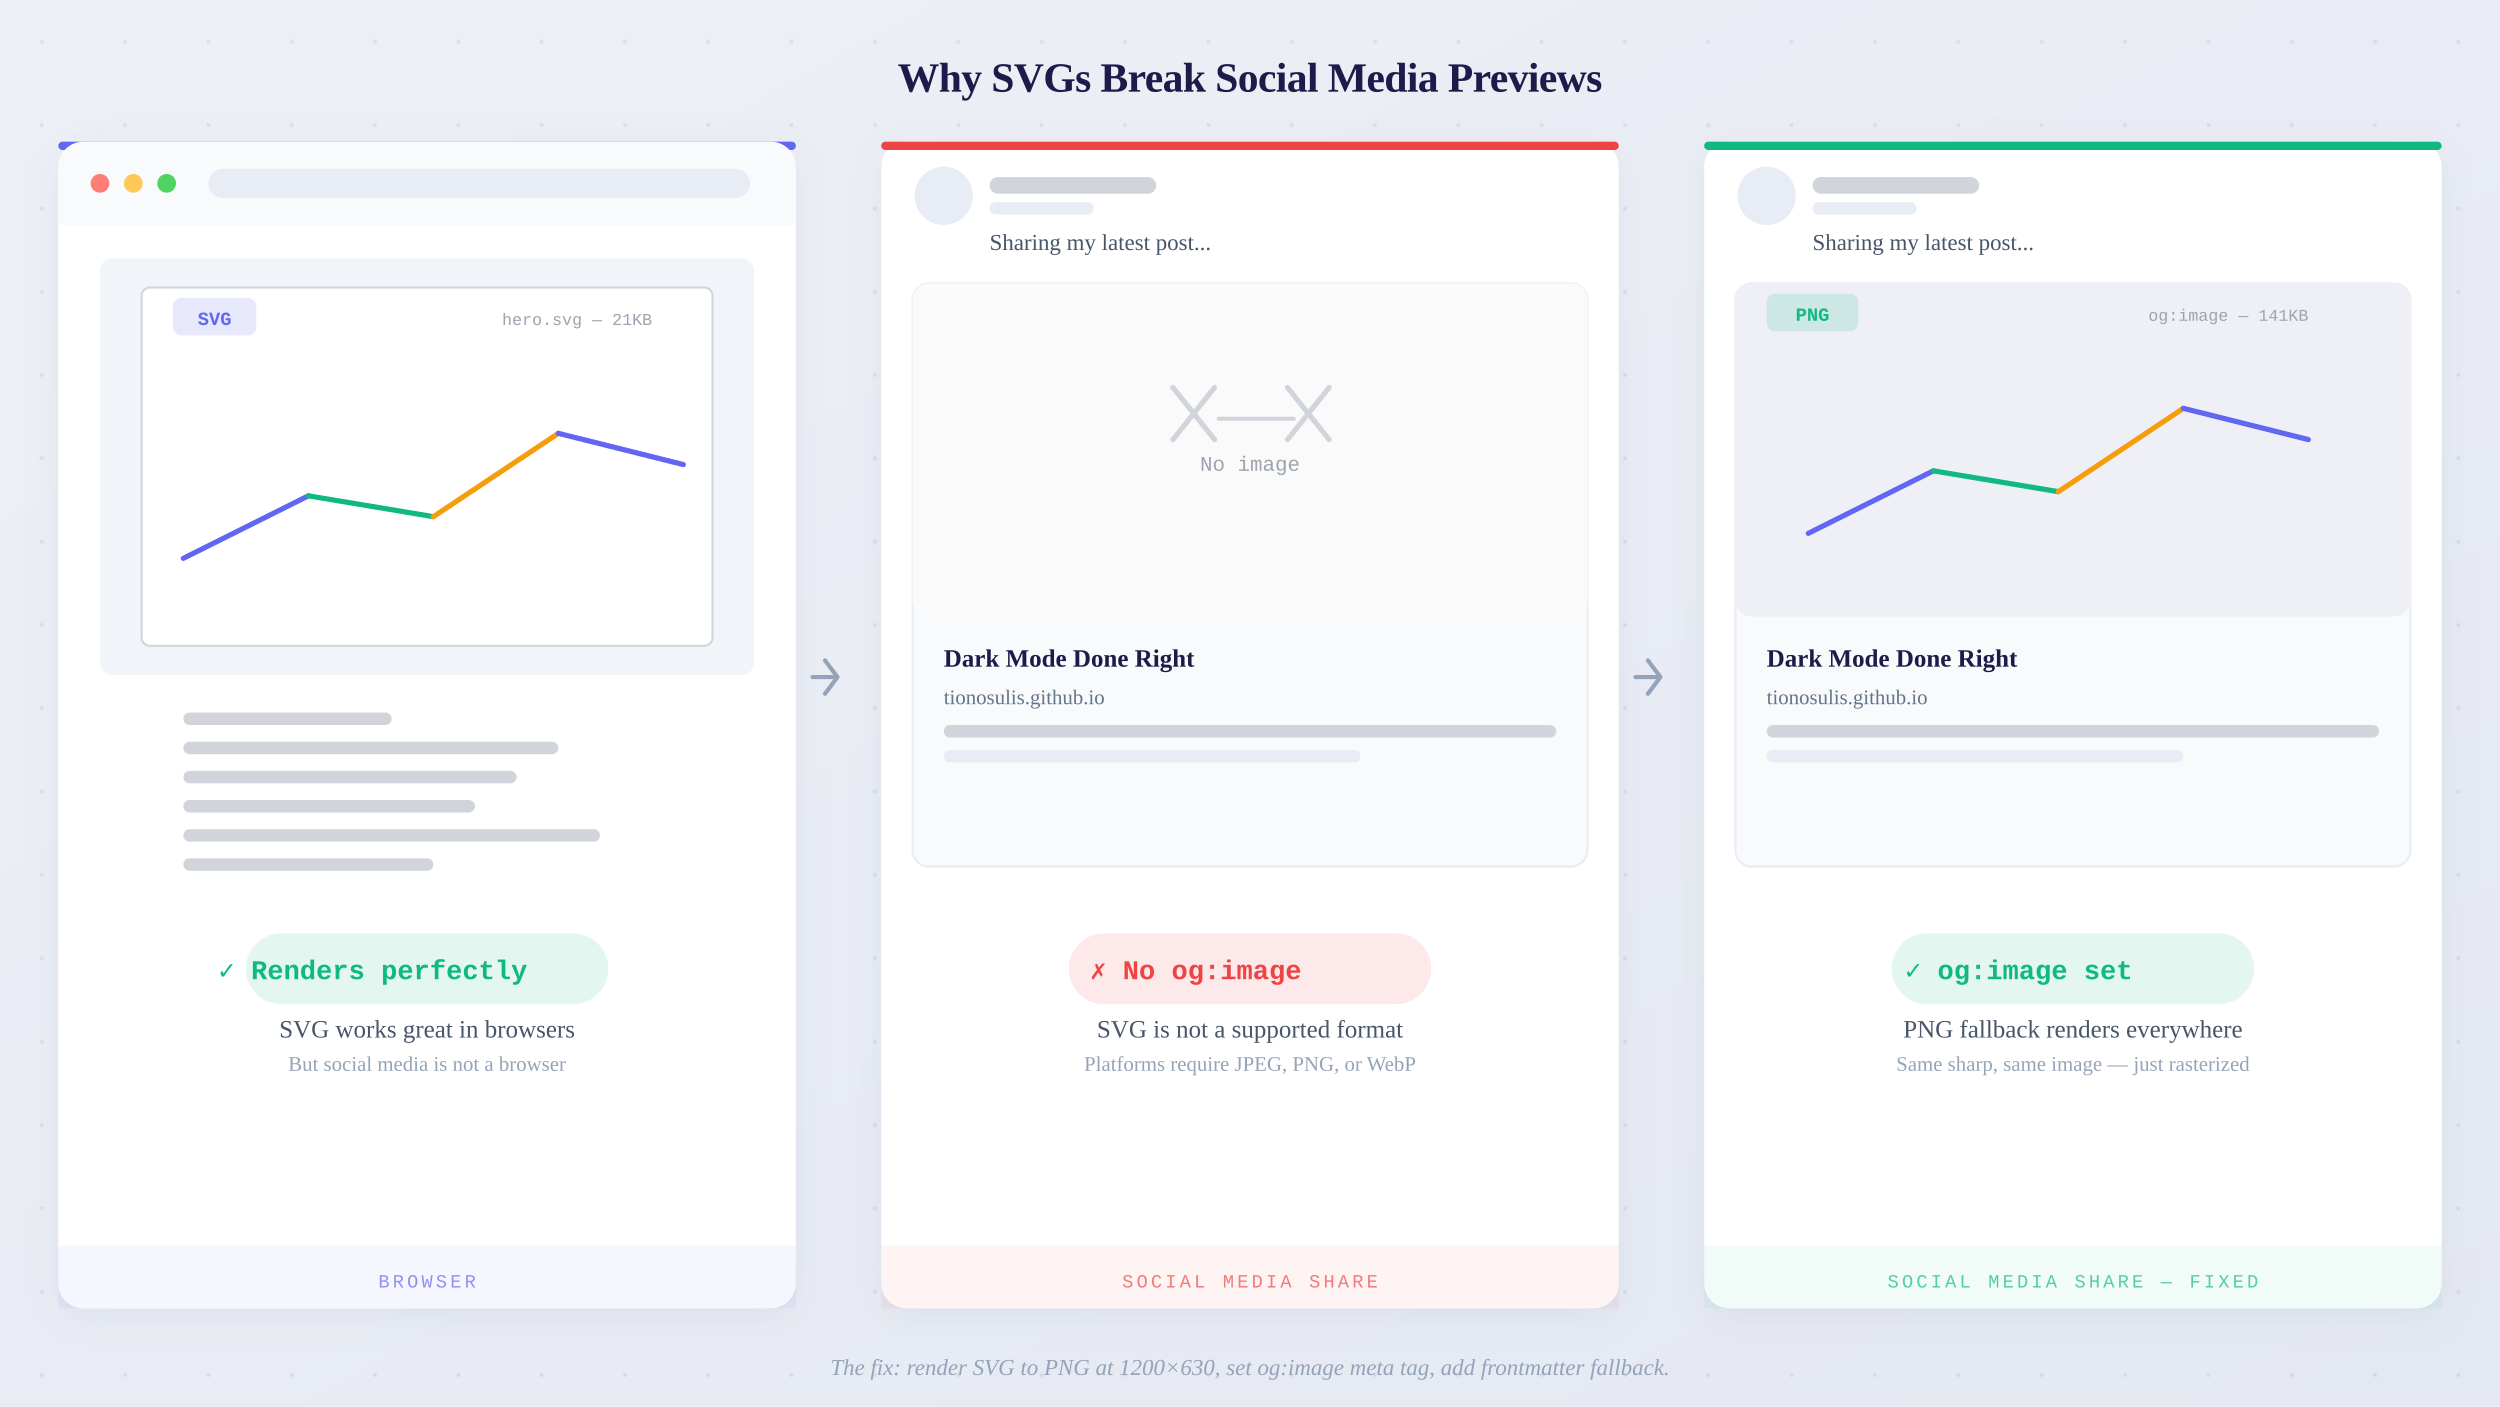
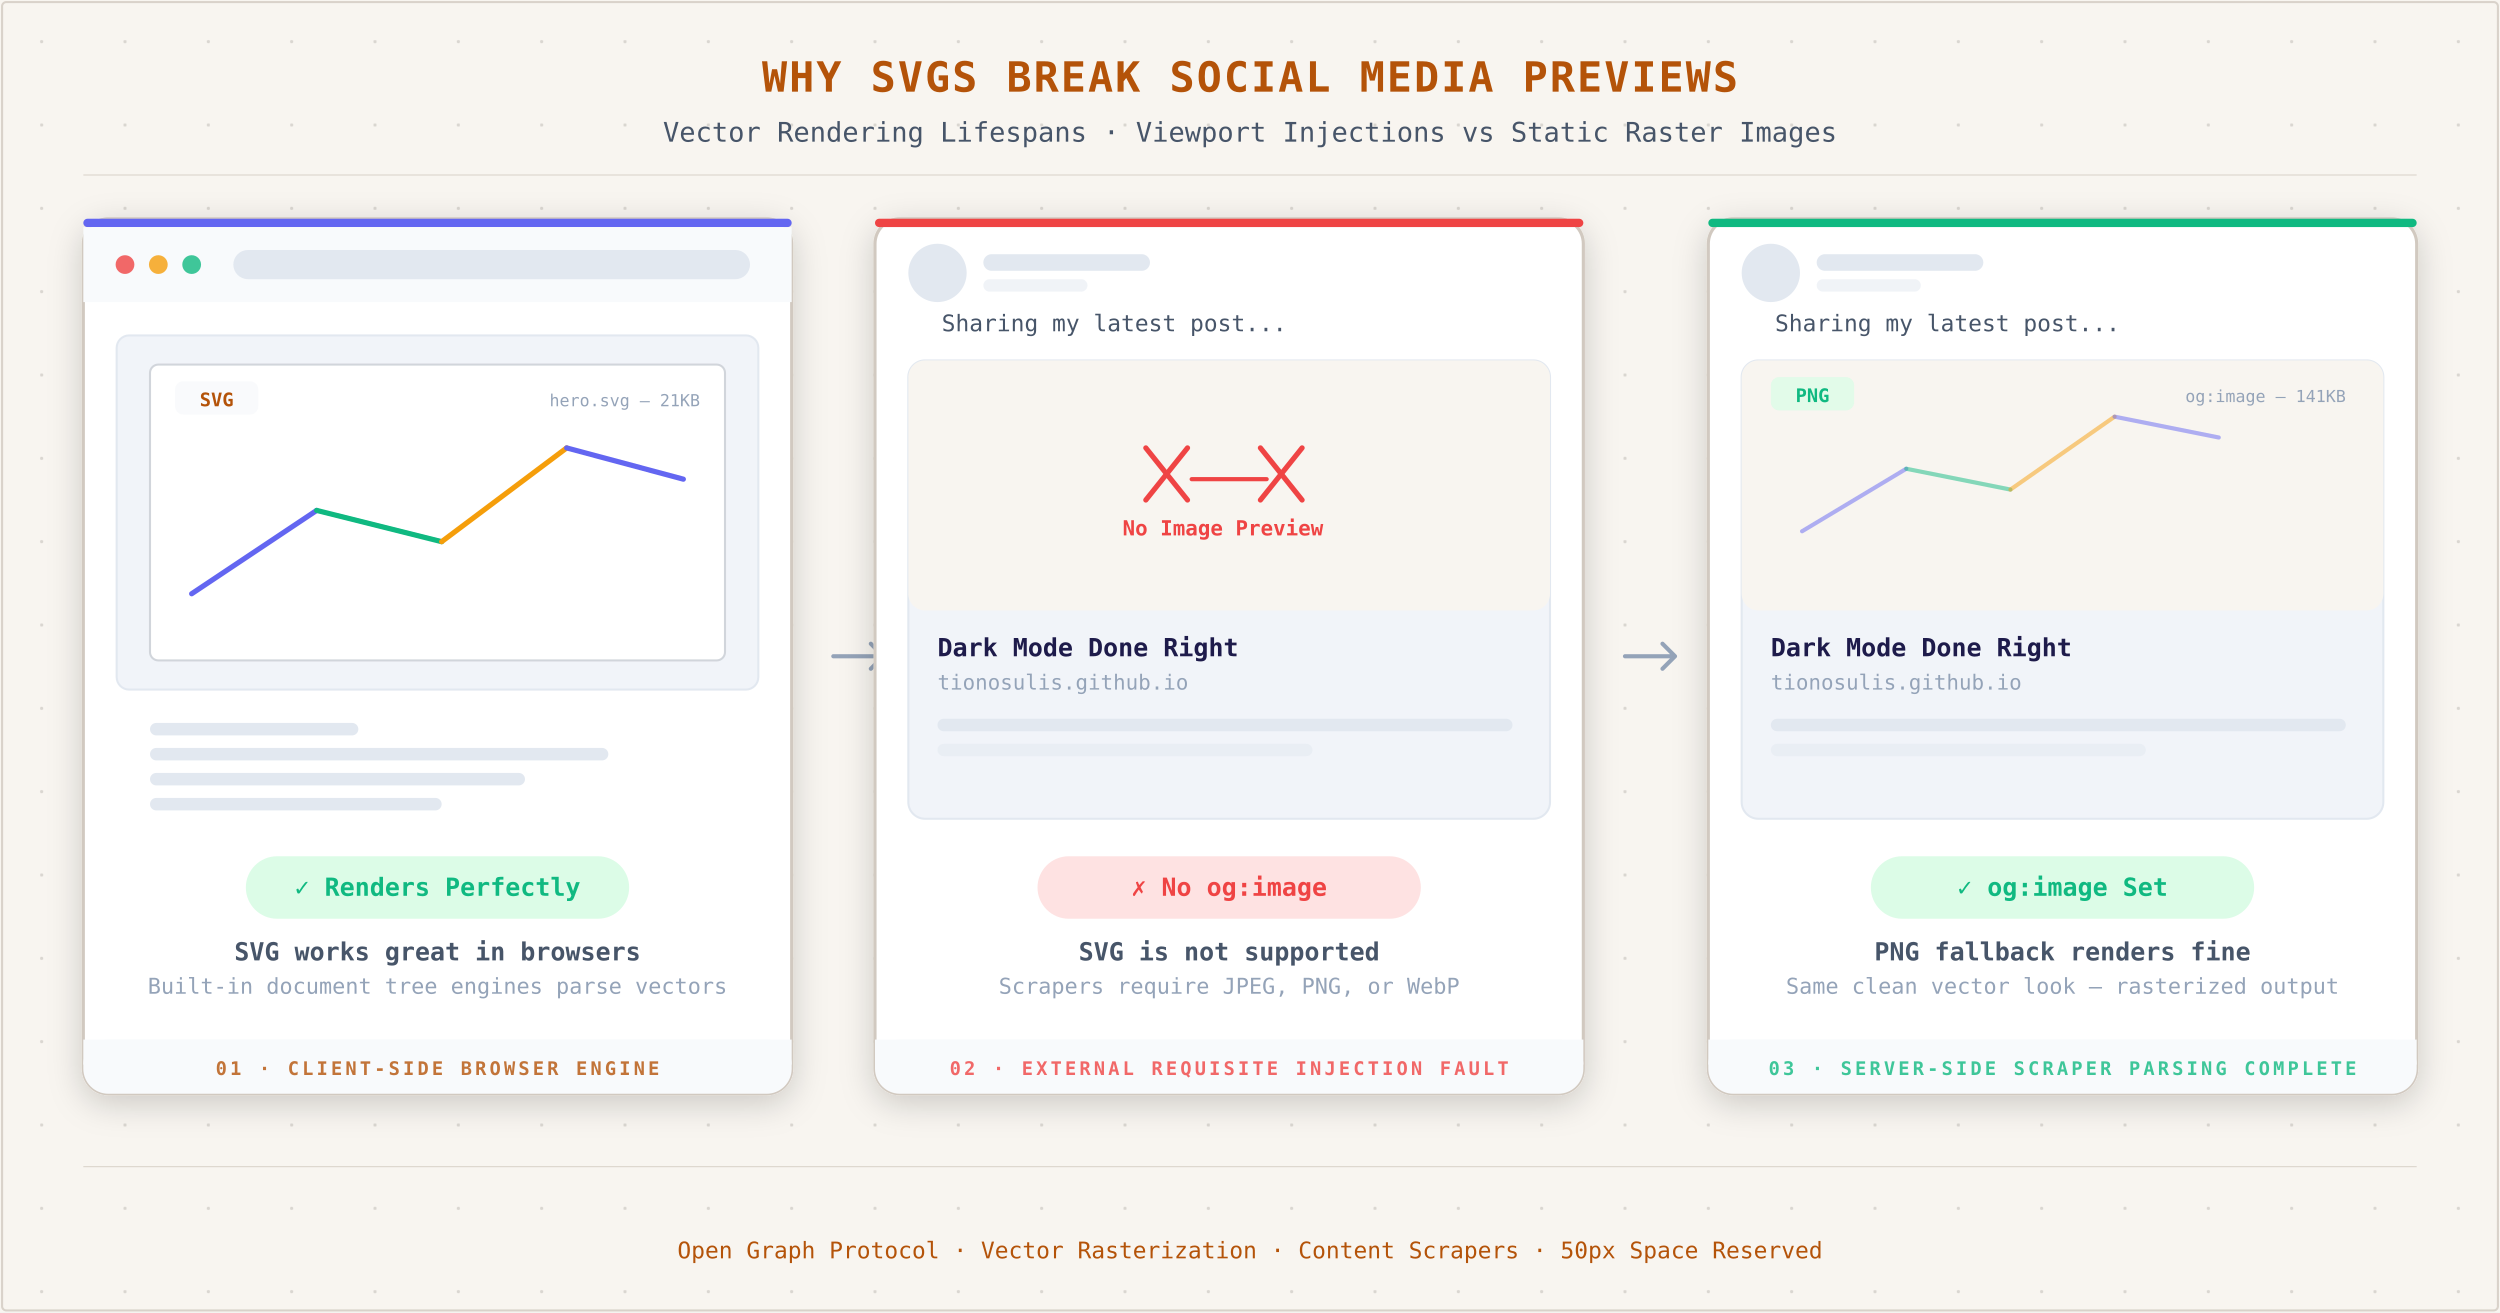
- <svg xmlns="http://www.w3.org/2000/svg" width="1200" height="675" viewBox="0 0 1200 675">
+ <svg xmlns="http://www.w3.org/2000/svg" width="1200" height="630" viewBox="0 0 1200 630" fill="none">
  <defs>
-     <linearGradient id="bgGrad" x1="0%" y1="0%" x2="100%" y2="100%">
-       <stop offset="0%" style="stop-color:#EEF0F6" />
-       <stop offset="100%" style="stop-color:#E4E8F2" />
-     </linearGradient>
+     <style>
+       .canvas-bg { fill: #f8f5f0; }
+       .grid-dots { fill: #332D28; opacity: 0.15; }
+       .frame-border { stroke: #D1C9C0; opacity: 0.8; }
+       .panel-bg { fill: #FFFFFF; stroke: #D1C9C0; }
+       .panel-hdr { fill: #F8FAFC; }
+       .inner-screen { fill: #F1F4F9; stroke: #E2E8F0; }
+       .mock-page-bg { fill: #FFFFFF; stroke: #D1D5DB; }
+       .text-primary { fill: #1E1B4B; }
+       .text-title { fill: #B45309; }
+       .text-muted { fill: #475569; }
+       .text-sub { fill: #94A3B8; }
+       .arrow-shaft { stroke: #94A3B8; }
+       .pill-bg-err { fill: #FEE2E2; }
+       .pill-bg-ok { fill: #DCFCE7; }
+       .text-pill-err { fill: #EF4444; }
+       .text-pill-ok { fill: #10B981; }
+       .ui-block-mute { fill: #E2E8F0; }
+       @media (prefers-color-scheme: dark) {
+         .canvas-bg { fill: #161616; }
+         .grid-dots { fill: #453E38; opacity: 0.3; }
+         .frame-border { stroke: #453E38; opacity: 0.6; }
+         .panel-bg { fill: #2E2924; stroke: #453E38; }
+         .panel-hdr { fill: #211D19; }
+         .inner-screen { fill: #1A1714; stroke: #2E2924; }
+         .mock-page-bg { fill: #2E2924; stroke: #453E38; }
+         .text-primary { fill: #F8F5F0; }
+         .text-title { fill: #F59E0B; }
+         .text-muted { fill: #D1D6CC; }
+         .text-sub { fill: #7A6A5C; }
+         .arrow-shaft { stroke: #7A6A5C; }
+         .pill-bg-err { fill: #3A1E1E; }
+         .pill-bg-ok { fill: #14261C; }
+         .text-pill-err { fill: #FF8F82; }
+         .text-pill-ok { fill: #34D399; }
+         .ui-block-mute { fill: #453E38; }
+       }
+     </style>
+     <pattern id="grid" x="0" y="0" width="40" height="40" patternUnits="userSpaceOnUse">
+       <circle class="grid-dots" cx="20" cy="20" r="0.8" />
+     </pattern>
    <filter id="cardShadow" x="-8%" y="-8%" width="116%" height="116%">
-       <feDropShadow dx="0" dy="4" stdDeviation="8" flood-color="#94A3B8" flood-opacity="0.15" />
+       <feDropShadow dx="0" dy="4" stdDeviation="8" flood-color="#000000" flood-opacity="0.18" />
    </filter>
  </defs>
-   <rect width="1200" height="675" fill="url(#bgGrad)" />
-   <pattern id="grid" x="0" y="0" width="40" height="40" patternUnits="userSpaceOnUse">
-     <circle cx="20" cy="20" r="1" fill="#9CA3B8" fill-opacity="0.2" />
-   </pattern>
-   <rect width="1200" height="675" fill="url(#grid)" />
-   <text x="600" y="44" text-anchor="middle" font-family="Georgia,'Times New Roman',serif" font-size="20" font-weight="700" fill="#1E1B4B" letter-spacing="-0.3">Why SVGs Break Social Media Previews</text>
-   <g transform="translate(28,68)">
-     <rect x="0" y="0" width="354" height="560" rx="12" fill="#FFFFFF" filter="url(#cardShadow)" />
-     <rect x="0" y="0" width="354" height="4" rx="2" fill="#6366F1" />
-     <rect x="0" y="0" width="354" height="40" rx="12" fill="#F8FAFC" />
-     <rect x="0" y="20" width="354" height="20" fill="#F8FAFC" />
-     <circle cx="20" cy="20" r="4.5" fill="#FF5F56" opacity="0.8" />
-     <circle cx="36" cy="20" r="4.5" fill="#FFBD2E" opacity="0.8" />
-     <circle cx="52" cy="20" r="4.5" fill="#27C93F" opacity="0.8" />
-     <rect x="72" y="13" width="260" height="14" rx="7" fill="#E8ECF4" />
-     <rect x="20" y="56" width="314" height="200" rx="6" fill="#F1F4F9" />
-     <rect x="40" y="70" width="274" height="172" rx="4" fill="#FFFFFF" stroke="#D1D5DB" stroke-width="1" />
-     <line x1="60" y1="200" x2="120" y2="170" stroke="#6366F1" stroke-width="2.5" stroke-linecap="round" />
-     <line x1="120" y1="170" x2="180" y2="180" stroke="#10B981" stroke-width="2.5" stroke-linecap="round" />
-     <line x1="180" y1="180" x2="240" y2="140" stroke="#F59E0B" stroke-width="2.5" stroke-linecap="round" />
-     <line x1="240" y1="140" x2="300" y2="155" stroke="#6366F1" stroke-width="2.5" stroke-linecap="round" />
-     <rect x="55" y="75" width="40" height="18" rx="4" fill="#6366F1" opacity="0.15" />
-     <text x="75" y="88" text-anchor="middle" font-family="'Courier New',monospace" font-size="9" fill="#6366F1" font-weight="700">SVG</text>
-     <text x="285" y="88" text-anchor="end" font-family="'Courier New',monospace" font-size="8" fill="#9CA3AF">hero.svg — 21KB</text>
-     <rect x="60" y="274" width="100" height="6" rx="3" fill="#D1D5DB" />
-     <rect x="60" y="288" width="180" height="6" rx="3" fill="#D1D5DB" />
-     <rect x="60" y="302" width="160" height="6" rx="3" fill="#D1D5DB" />
-     <rect x="60" y="316" width="140" height="6" rx="3" fill="#D1D5DB" />
-     <rect x="60" y="330" width="200" height="6" rx="3" fill="#D1D5DB" />
-     <rect x="60" y="344" width="120" height="6" rx="3" fill="#D1D5DB" />
-     <rect x="90" y="380" width="174" height="34" rx="17" fill="#10B981" opacity="0.12" />
-     <text x="151" y="402" text-anchor="middle" font-family="'Courier New',monospace" font-size="13" fill="#10B981" font-weight="700">✓ Renders perfectly</text>
-     <text x="177" y="430" text-anchor="middle" font-family="Georgia,'Times New Roman',serif" font-size="12" fill="#475569">SVG works great in browsers</text>
-     <text x="177" y="446" text-anchor="middle" font-family="Georgia,'Times New Roman',serif" font-size="10" fill="#94A3B8">But social media is not a browser</text>
-     <rect x="0" y="530" width="354" height="30" fill="#6366F1" opacity="0.06" />
-     <text x="177" y="550" text-anchor="middle" font-family="'Courier New',monospace" font-size="9" fill="#6366F1" letter-spacing="1.5" opacity="0.7">BROWSER</text>
+   <rect class="canvas-bg" width="1200" height="630" />
+   <rect width="1200" height="630" fill="url(#grid)" />
+   <rect class="frame-border" x="1" y="1" width="1198" height="628" fill="none" stroke-width="1" rx="2" />
+   <text class="text-title" x="600" y="44" text-anchor="middle" font-family="'JetBrains Mono', monospace" font-size="20" font-weight="700" letter-spacing="1">WHY SVGS BREAK SOCIAL MEDIA PREVIEWS</text>
+   <text class="text-muted" x="600" y="68" text-anchor="middle" font-family="'JetBrains Mono', monospace" font-size="13" font-weight="500">Vector Rendering Lifespans · Viewport Injections vs Static Raster Images</text>
+   <line class="frame-border" x1="40" y1="84" x2="1160" y2="84" stroke-width="0.5" />
+   <g transform="translate(40,105)">
+     <rect class="panel-bg" x="0" y="0" width="340" height="420" rx="12" stroke-width="1.5" filter="url(#cardShadow)" />
+     <rect x="0" y="0" width="340" height="4" rx="2" fill="#6366F1" />
+     <rect class="panel-hdr" x="0" y="4" width="340" height="36" />
+     <circle cx="20" cy="22" r="4.5" fill="#EF4444" opacity="0.8" />
+     <circle cx="36" cy="22" r="4.5" fill="#F59E0B" opacity="0.8" />
+     <circle cx="52" cy="22" r="4.5" fill="#10B981" opacity="0.8" />
+     <rect class="ui-block-mute" x="72" y="15" width="248" height="14" rx="7" />
+     <rect class="inner-screen" x="16" y="56" width="308" height="170" rx="6" stroke-width="1" />
+     <rect class="mock-page-bg" x="32" y="70" width="276" height="142" rx="4" stroke-width="1" />
+     <line x1="52" y1="180" x2="112" y2="140" stroke="#6366F1" stroke-width="2.5" stroke-linecap="round" />
+     <line x1="112" y1="140" x2="172" y2="155" stroke="#10B981" stroke-width="2.5" stroke-linecap="round" />
+     <line x1="172" y1="155" x2="232" y2="110" stroke="#F59E0B" stroke-width="2.5" stroke-linecap="round" />
+     <line x1="232" y1="110" x2="288" y2="125" stroke="#6366F1" stroke-width="2.5" stroke-linecap="round" />
+     <rect class="ui-block-mute" x="44" y="78" width="40" height="16" rx="4" opacity="0.2" />
+     <text class="text-title" x="64" y="90" text-anchor="middle" font-family="'JetBrains Mono', monospace" font-size="9" font-weight="700">SVG</text>
+     <text class="text-sub" x="296" y="90" text-anchor="end" font-family="'JetBrains Mono', monospace" font-size="8">hero.svg — 21KB</text>
+     <rect class="ui-block-mute" x="32" y="242" width="100" height="6" rx="3" />
+     <rect class="ui-block-mute" x="32" y="254" width="220" height="6" rx="3" />
+     <rect class="ui-block-mute" x="32" y="266" width="180" height="6" rx="3" />
+     <rect class="ui-block-mute" x="32" y="278" width="140" height="6" rx="3" />
+     <rect class="pill-bg-ok" x="78" y="306" width="184" height="30" rx="15" />
+     <text class="text-pill-ok" x="170" y="325" text-anchor="middle" font-family="'JetBrains Mono', monospace" font-size="12" font-weight="700">✓ Renders Perfectly</text>
+     <text class="text-muted" x="170" y="356" text-anchor="middle" font-family="'JetBrains Mono', monospace" font-size="12" font-weight="600">SVG works great in browsers</text>
+     <text class="text-sub" x="170" y="372" text-anchor="middle" font-family="'JetBrains Mono', monospace" font-size="10.5">Built-in document tree engines parse vectors</text>
+     <rect class="panel-hdr" x="0" y="394" width="340" height="26" rx="12" />
+     <rect class="panel-hdr" x="0" y="394" width="340" height="12" />
+     <text class="text-title" x="170" y="411" text-anchor="middle" font-family="'JetBrains Mono', monospace" font-size="9" font-weight="700" letter-spacing="1.5" opacity="0.8">01 · CLIENT-SIDE BROWSER ENGINE</text>
  </g>
-   <g transform="translate(390,325)">
-     <path d="M0 0 L12 0 L6 -8 M12 0 L6 8" stroke="#94A3B8" stroke-width="2" fill="none" stroke-linecap="round" stroke-linejoin="round" />
+   <g class="arrow-shaft" transform="translate(400,315)">
+     <path d="M0 0 L24 0 L18 -6 M24 0 L18 6" stroke-width="2" fill="none" stroke-linecap="round" stroke-linejoin="round" />
  </g>
-   <g transform="translate(423,68)">
-     <rect x="0" y="0" width="354" height="560" rx="12" fill="#FFFFFF" filter="url(#cardShadow)" />
-     <rect x="0" y="0" width="354" height="4" rx="2" fill="#EF4444" />
-     <circle cx="30" cy="26" r="14" fill="#E8ECF4" />
-     <rect x="52" y="17" width="80" height="8" rx="4" fill="#D1D5DB" />
-     <rect x="52" y="29" width="50" height="6" rx="3" fill="#E8ECF4" />
-     <text x="52" y="52" font-family="Georgia,'Times New Roman',serif" font-size="11" fill="#475569">Sharing my latest post...</text>
-     <rect x="15" y="68" width="324" height="280" rx="8" fill="#F8FAFC" stroke="#E8ECF4" stroke-width="1" />
-     <rect x="15" y="68" width="324" height="160" rx="8" fill="#FAFAFA" />
-     <line x1="140" y1="118" x2="160" y2="143" stroke="#D1D5DB" stroke-width="2.5" stroke-linecap="round" />
-     <line x1="160" y1="118" x2="140" y2="143" stroke="#D1D5DB" stroke-width="2.5" stroke-linecap="round" />
-     <line x1="195" y1="118" x2="215" y2="143" stroke="#D1D5DB" stroke-width="2.5" stroke-linecap="round" />
-     <line x1="215" y1="118" x2="195" y2="143" stroke="#D1D5DB" stroke-width="2.5" stroke-linecap="round" />
-     <line x1="162" y1="133" x2="198" y2="133" stroke="#D1D5DB" stroke-width="2" stroke-linecap="round" />
-     <text x="177" y="158" text-anchor="middle" font-family="'Courier New',monospace" font-size="10" fill="#9CA3AF">No image</text>
-     <text x="30" y="252" font-family="Georgia,'Times New Roman',serif" font-size="12" font-weight="600" fill="#1E1B4B">Dark Mode Done Right</text>
-     <text x="30" y="270" font-family="Georgia,'Times New Roman',serif" font-size="10" fill="#64748B">tionosulis.github.io</text>
-     <rect x="30" y="280" width="294" height="6" rx="3" fill="#D1D5DB" />
-     <rect x="30" y="292" width="200" height="6" rx="3" fill="#E8ECF4" />
-     <rect x="90" y="380" width="174" height="34" rx="17" fill="#EF4444" opacity="0.12" />
-     <text x="151" y="402" text-anchor="middle" font-family="'Courier New',monospace" font-size="13" fill="#EF4444" font-weight="700">✗ No og:image</text>
-     <text x="177" y="430" text-anchor="middle" font-family="Georgia,'Times New Roman',serif" font-size="12" fill="#475569">SVG is not a supported format</text>
-     <text x="177" y="446" text-anchor="middle" font-family="Georgia,'Times New Roman',serif" font-size="10" fill="#94A3B8">Platforms require JPEG, PNG, or WebP</text>
-     <rect x="0" y="530" width="354" height="30" fill="#EF4444" opacity="0.06" />
-     <text x="177" y="550" text-anchor="middle" font-family="'Courier New',monospace" font-size="9" fill="#EF4444" letter-spacing="1.5" opacity="0.7">SOCIAL MEDIA SHARE</text>
+   <g transform="translate(420,105)">
+     <rect class="panel-bg" x="0" y="0" width="340" height="420" rx="12" stroke-width="1.5" filter="url(#cardShadow)" />
+     <rect x="0" y="0" width="340" height="4" rx="2" fill="#EF4444" />
+     <circle cx="30" cy="26" r="14" class="ui-block-mute" />
+     <rect class="ui-block-mute" x="52" y="17" width="80" height="8" rx="4" />
+     <rect class="ui-block-mute" x="52" y="29" width="50" height="6" rx="3" opacity="0.5" />
+     <text class="text-muted" x="32" y="54" font-family="'JetBrains Mono', monospace" font-size="11">Sharing my latest post...</text>
+     <rect class="inner-screen" x="16" y="68" width="308" height="220" rx="8" stroke-width="1" />
+     <rect class="canvas-bg" x="16" y="68" width="308" height="120" rx="8" />
+     <line x1="130" y1="110" x2="150" y2="135" stroke="#EF4444" stroke-width="2.5" stroke-linecap="round" />
+     <line x1="150" y1="110" x2="130" y2="135" stroke="#EF4444" stroke-width="2.5" stroke-linecap="round" />
+     <line x1="185" y1="110" x2="205" y2="135" stroke="#EF4444" stroke-width="2.5" stroke-linecap="round" />
+     <line x1="205" y1="110" x2="185" y2="135" stroke="#EF4444" stroke-width="2.5" stroke-linecap="round" />
+     <line x1="152" y1="125" x2="188" y2="125" stroke="#EF4444" stroke-width="2" stroke-linecap="round" />
+     <text class="text-pill-err" x="167" y="152" text-anchor="middle" font-family="'JetBrains Mono', monospace" font-size="10" font-weight="700">No Image Preview</text>
+     <text class="text-primary" x="30" y="210" font-family="'JetBrains Mono', monospace" font-size="12" font-weight="700">Dark Mode Done Right</text>
+     <text class="text-sub" x="30" y="226" font-family="'JetBrains Mono', monospace" font-size="10">tionosulis.github.io</text>
+     <rect class="ui-block-mute" x="30" y="240" width="276" height="6" rx="3" />
+     <rect class="ui-block-mute" x="30" y="252" width="180" height="6" rx="3" opacity="0.5" />
+     <rect class="pill-bg-err" x="78" y="306" width="184" height="30" rx="15" />
+     <text class="text-pill-err" x="170" y="325" text-anchor="middle" font-family="'JetBrains Mono', monospace" font-size="12" font-weight="700">✗ No og:image</text>
+     <text class="text-muted" x="170" y="356" text-anchor="middle" font-family="'JetBrains Mono', monospace" font-size="12" font-weight="600">SVG is not supported</text>
+     <text class="text-sub" x="170" y="372" text-anchor="middle" font-family="'JetBrains Mono', monospace" font-size="10.5">Scrapers require JPEG, PNG, or WebP</text>
+     <rect class="panel-hdr" x="0" y="394" width="340" height="26" rx="12" />
+     <rect class="panel-hdr" x="0" y="394" width="340" height="12" />
+     <text class="text-pill-err" x="170" y="411" text-anchor="middle" font-family="'JetBrains Mono', monospace" font-size="9" font-weight="700" letter-spacing="1.5" opacity="0.8">02 · EXTERNAL REQUISITE INJECTION FAULT</text>
  </g>
-   <g transform="translate(785,325)">
-     <path d="M0 0 L12 0 L6 -8 M12 0 L6 8" stroke="#94A3B8" stroke-width="2" fill="none" stroke-linecap="round" stroke-linejoin="round" />
+   <g class="arrow-shaft" transform="translate(780,315)">
+     <path d="M0 0 L24 0 L18 -6 M24 0 L18 6" stroke-width="2" fill="none" stroke-linecap="round" stroke-linejoin="round" />
  </g>
-   <g transform="translate(818,68)">
-     <rect x="0" y="0" width="354" height="560" rx="12" fill="#FFFFFF" filter="url(#cardShadow)" />
-     <rect x="0" y="0" width="354" height="4" rx="2" fill="#10B981" />
-     <circle cx="30" cy="26" r="14" fill="#E8ECF4" />
-     <rect x="52" y="17" width="80" height="8" rx="4" fill="#D1D5DB" />
-     <rect x="52" y="29" width="50" height="6" rx="3" fill="#E8ECF4" />
-     <text x="52" y="52" font-family="Georgia,'Times New Roman',serif" font-size="11" fill="#475569">Sharing my latest post...</text>
-     <rect x="15" y="68" width="324" height="280" rx="8" fill="#F8FAFC" stroke="#E8ECF4" stroke-width="1" />
-     <rect x="15" y="68" width="324" height="160" rx="8" fill="#EEF0F6" />
-     <line x1="50" y1="188" x2="110" y2="158" stroke="#6366F1" stroke-width="2.5" stroke-linecap="round" />
-     <line x1="110" y1="158" x2="170" y2="168" stroke="#10B981" stroke-width="2.5" stroke-linecap="round" />
-     <line x1="170" y1="168" x2="230" y2="128" stroke="#F59E0B" stroke-width="2.5" stroke-linecap="round" />
-     <line x1="230" y1="128" x2="290" y2="143" stroke="#6366F1" stroke-width="2.5" stroke-linecap="round" />
-     <rect x="30" y="73" width="44" height="18" rx="4" fill="#10B981" opacity="0.15" />
-     <text x="52" y="86" text-anchor="middle" font-family="'Courier New',monospace" font-size="9" fill="#10B981" font-weight="700">PNG</text>
-     <text x="290" y="86" text-anchor="end" font-family="'Courier New',monospace" font-size="8" fill="#9CA3AF">og:image — 141KB</text>
-     <text x="30" y="252" font-family="Georgia,'Times New Roman',serif" font-size="12" font-weight="600" fill="#1E1B4B">Dark Mode Done Right</text>
-     <text x="30" y="270" font-family="Georgia,'Times New Roman',serif" font-size="10" fill="#64748B">tionosulis.github.io</text>
-     <rect x="30" y="280" width="294" height="6" rx="3" fill="#D1D5DB" />
-     <rect x="30" y="292" width="200" height="6" rx="3" fill="#E8ECF4" />
-     <rect x="90" y="380" width="174" height="34" rx="17" fill="#10B981" opacity="0.12" />
-     <text x="151" y="402" text-anchor="middle" font-family="'Courier New',monospace" font-size="13" fill="#10B981" font-weight="700">✓ og:image set</text>
-     <text x="177" y="430" text-anchor="middle" font-family="Georgia,'Times New Roman',serif" font-size="12" fill="#475569">PNG fallback renders everywhere</text>
-     <text x="177" y="446" text-anchor="middle" font-family="Georgia,'Times New Roman',serif" font-size="10" fill="#94A3B8">Same sharp, same image — just rasterized</text>
-     <rect x="0" y="530" width="354" height="30" fill="#10B981" opacity="0.06" />
-     <text x="177" y="550" text-anchor="middle" font-family="'Courier New',monospace" font-size="9" fill="#10B981" letter-spacing="1.5" opacity="0.7">SOCIAL MEDIA SHARE — FIXED</text>
+   <g transform="translate(820,105)">
+     <rect class="panel-bg" x="0" y="0" width="340" height="420" rx="12" stroke-width="1.5" filter="url(#cardShadow)" />
+     <rect x="0" y="0" width="340" height="4" rx="2" fill="#10B981" />
+     <circle cx="30" cy="26" r="14" class="ui-block-mute" />
+     <rect class="ui-block-mute" x="52" y="17" width="80" height="8" rx="4" />
+     <rect class="ui-block-mute" x="52" y="29" width="50" height="6" rx="3" opacity="0.5" />
+     <text class="text-muted" x="32" y="54" font-family="'JetBrains Mono', monospace" font-size="11">Sharing my latest post...</text>
+     <rect class="inner-screen" x="16" y="68" width="308" height="220" rx="8" stroke-width="1" />
+     <rect class="canvas-bg" x="16" y="68" width="308" height="120" rx="8" />
+     <line x1="45" y1="150" x2="95" y2="120" stroke="#6366F1" stroke-width="2" stroke-linecap="round" opacity="0.5" />
+     <line x1="95" y1="120" x2="145" y2="130" stroke="#10B981" stroke-width="2" stroke-linecap="round" opacity="0.5" />
+     <line x1="145" y1="130" x2="195" y2="95" stroke="#F59E0B" stroke-width="2" stroke-linecap="round" opacity="0.5" />
+     <line x1="195" y1="95" x2="245" y2="105" stroke="#6366F1" stroke-width="2" stroke-linecap="round" opacity="0.5" />
+     <rect class="pill-bg-ok" x="30" y="76" width="40" height="16" rx="4" opacity="0.8" />
+     <text class="text-pill-ok" x="50" y="88" text-anchor="middle" font-family="'JetBrains Mono', monospace" font-size="9" font-weight="700">PNG</text>
+     <text class="text-sub" x="306" y="88" text-anchor="end" font-family="'JetBrains Mono', monospace" font-size="8">og:image — 141KB</text>
+     <text class="text-primary" x="30" y="210" font-family="'JetBrains Mono', monospace" font-size="12" font-weight="700">Dark Mode Done Right</text>
+     <text class="text-sub" x="30" y="226" font-family="'JetBrains Mono', monospace" font-size="10">tionosulis.github.io</text>
+     <rect class="ui-block-mute" x="30" y="240" width="276" height="6" rx="3" />
+     <rect class="ui-block-mute" x="30" y="252" width="180" height="6" rx="3" opacity="0.5" />
+     <rect class="pill-bg-ok" x="78" y="306" width="184" height="30" rx="15" />
+     <text class="text-pill-ok" x="170" y="325" text-anchor="middle" font-family="'JetBrains Mono', monospace" font-size="12" font-weight="700">✓ og:image Set</text>
+     <text class="text-muted" x="170" y="356" text-anchor="middle" font-family="'JetBrains Mono', monospace" font-size="12" font-weight="600">PNG fallback renders fine</text>
+     <text class="text-sub" x="170" y="372" text-anchor="middle" font-family="'JetBrains Mono', monospace" font-size="10.5">Same clean vector look — rasterized output</text>
+     <rect class="panel-hdr" x="0" y="394" width="340" height="26" rx="12" />
+     <rect class="panel-hdr" x="0" y="394" width="340" height="12" />
+     <text class="text-pill-ok" x="170" y="411" text-anchor="middle" font-family="'JetBrains Mono', monospace" font-size="9" font-weight="700" letter-spacing="1.5" opacity="0.8">03 · SERVER-SIDE SCRAPER PARSING COMPLETE</text>
  </g>
-   <text x="600" y="660" text-anchor="middle" font-family="Georgia,'Times New Roman',serif" font-size="11" fill="#94A3B8" font-style="italic">The fix: render SVG to PNG at 1200×630, set og:image meta tag, add frontmatter fallback.</text>
+   <line class="frame-border" x1="40" y1="560" x2="1160" y2="560" stroke-width="0.5" />
+   <text class="text-comment" x="600" y="585" font-family="'JetBrains Mono', monospace" font-size="13" text-anchor="middle">/* The fix: Automate SVG to PNG compilation at 1200×630, then declare explicit frontmatter og:image tags */</text>
+   <text class="text-title" x="600" y="604" font-family="'JetBrains Mono', monospace" font-size="11" text-anchor="middle">Open Graph Protocol · Vector Rasterization · Content Scrapers · 50px Space Reserved</text>
</svg>
